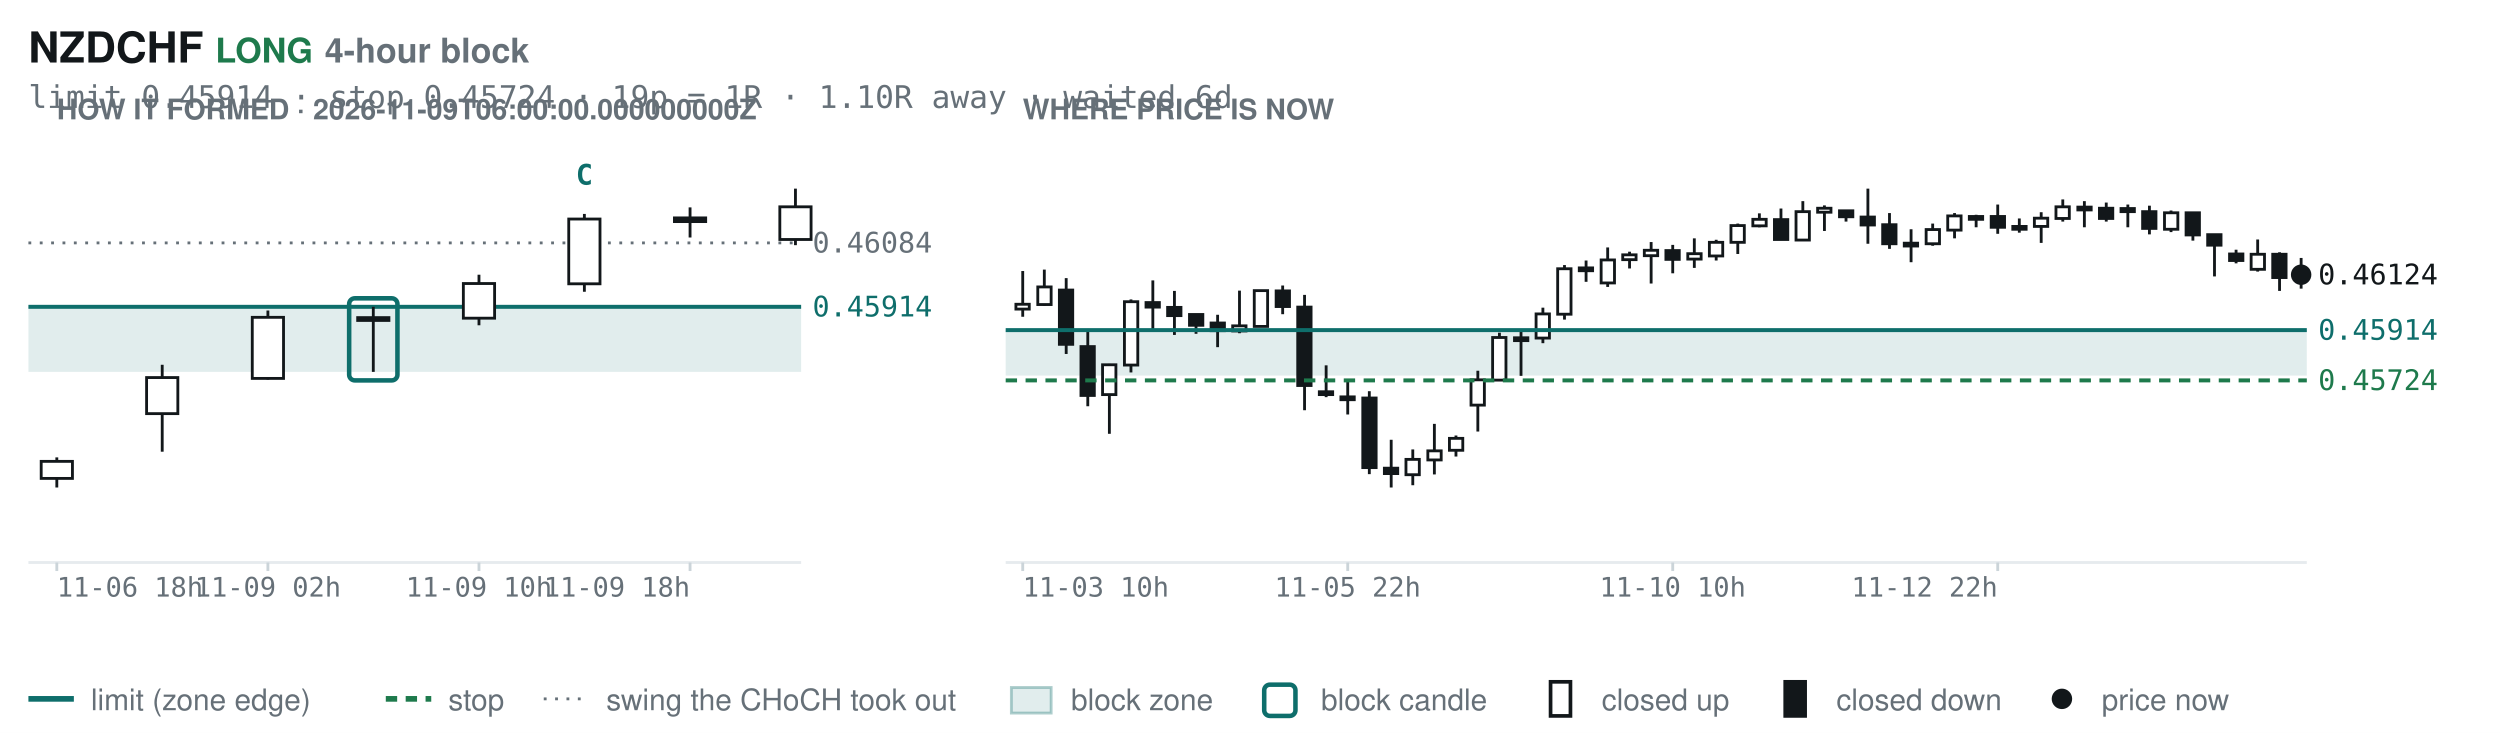
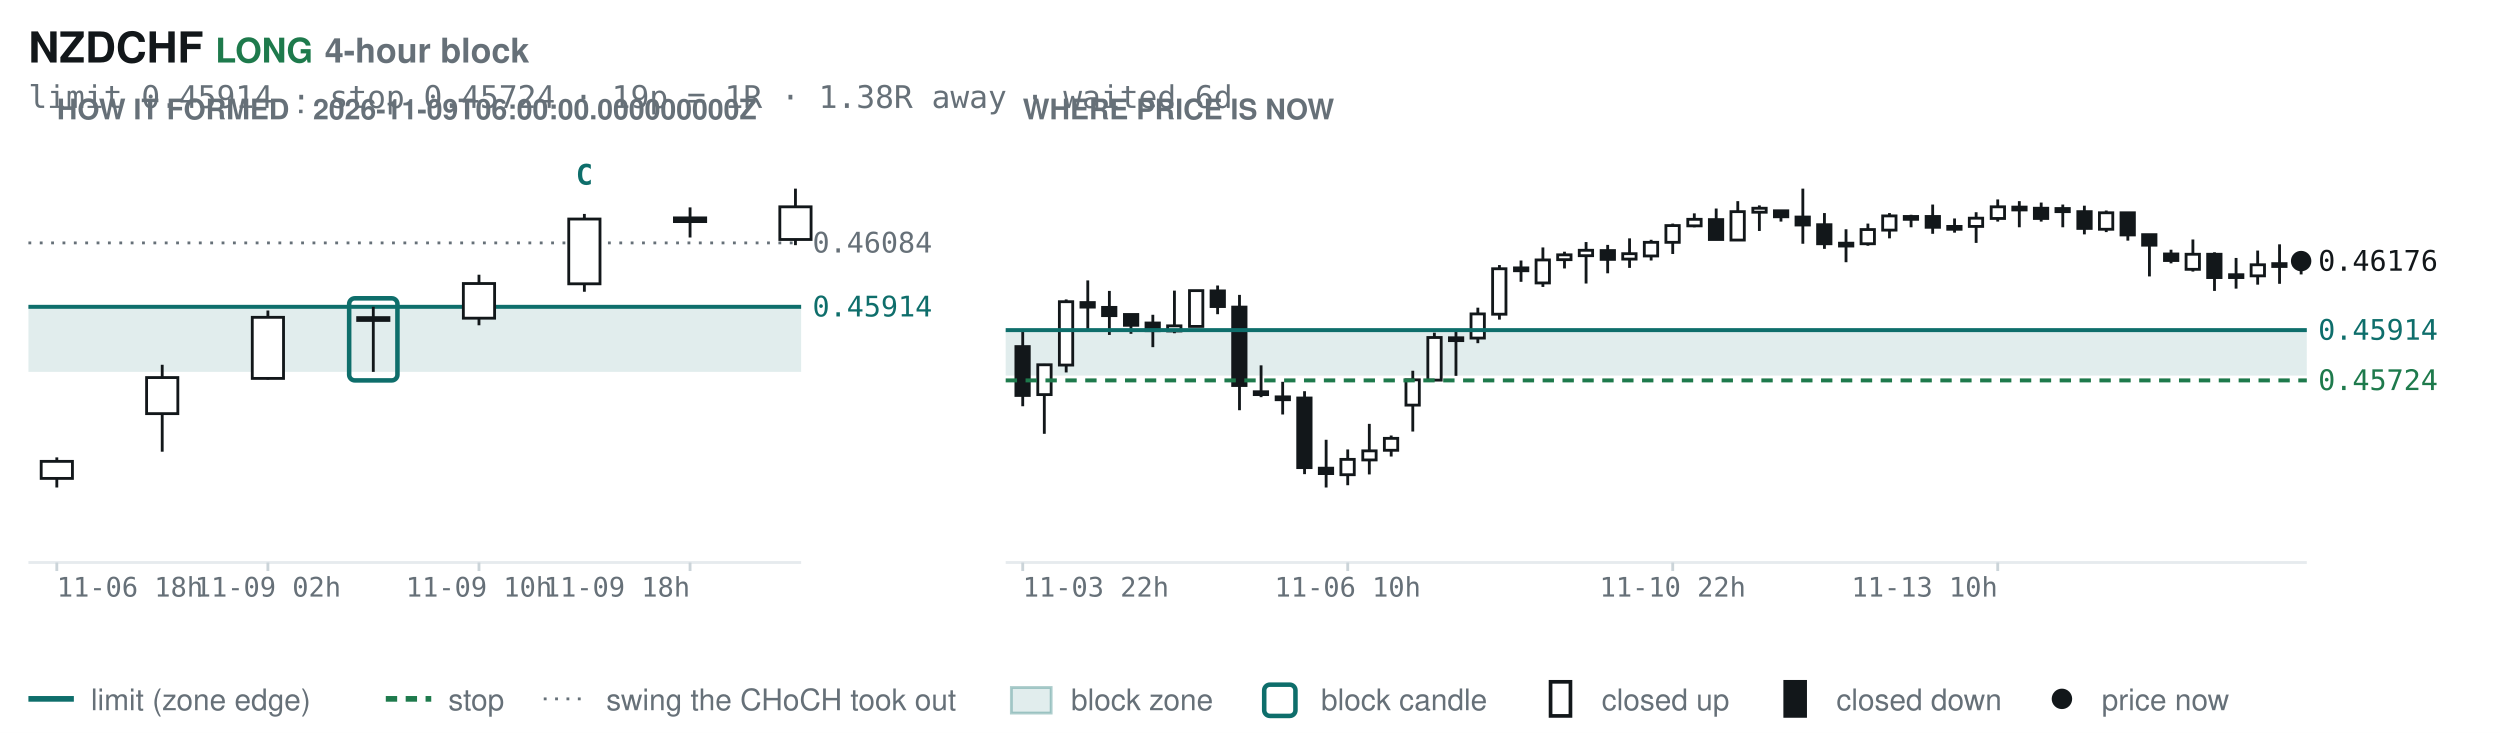
<svg xmlns="http://www.w3.org/2000/svg" viewBox="0 0 880 258" width="880" height="258" role="img" aria-label="NZDCHF long order block: the candles that formed it, and where price is now">
  <rect width="880" height="258" fill="#FFFFFF" />
  <text x="10" y="22" fill="#12171A" font-family="system-ui,-apple-system,Segoe UI,Helvetica,Arial,sans-serif" font-size="15" font-weight="700">NZDCHF <tspan fill="#1E7A4C" font-size="12">LONG</tspan>
    <tspan fill="#667078" font-size="12">4-hour block</tspan>
  </text>
-   <text x="10" y="38" fill="#667078" font-family="ui-monospace,SFMono-Regular,Menlo,Consolas,monospace" font-size="11">limit 0.45914 · stop 0.45724 · 19p = 1R · 1.10R away · waited 6d</text>
+   <text x="10" y="38" fill="#667078" font-family="ui-monospace,SFMono-Regular,Menlo,Consolas,monospace" font-size="11">limit 0.45914 · stop 0.45724 · 19p = 1R · 1.38R away · waited 6d</text>
  <text x="20" y="42" fill="#667078" font-family="system-ui,-apple-system,Segoe UI,Helvetica,Arial,sans-serif" font-size="10" font-weight="600">HOW IT FORMED · 2026-11-09T06:00:00.000000000Z</text>
  <text x="360" y="42" fill="#667078" font-family="system-ui,-apple-system,Segoe UI,Helvetica,Arial,sans-serif" font-size="10" font-weight="600">WHERE PRICE IS NOW</text>
  <rect x="10.0" y="108.0" width="272.0" height="22.9" fill="#0E6E6B1F" />
  <line x1="10.0" y1="85.5" x2="282.0" y2="85.5" stroke="#667078" stroke-width="1" stroke-dasharray="1 3" />
  <line x1="10.0" y1="108.0" x2="282.0" y2="108.0" stroke="#0E6E6B" stroke-width="1.4" />
  <line x1="20.0" y1="161.0" x2="20.0" y2="171.6" stroke="#12171A" stroke-width="1" />
  <rect x="14.5" y="162.4" width="11.0" height="6.0" fill="#FFFFFF" stroke="#12171A" stroke-width="1" />
  <line x1="57.1" y1="128.4" x2="57.1" y2="159.0" stroke="#12171A" stroke-width="1" />
  <rect x="51.6" y="132.9" width="11.0" height="12.7" fill="#FFFFFF" stroke="#12171A" stroke-width="1" />
  <line x1="94.3" y1="109.3" x2="94.3" y2="133.6" stroke="#12171A" stroke-width="1" />
  <rect x="88.8" y="111.7" width="11.0" height="21.5" fill="#FFFFFF" stroke="#12171A" stroke-width="1" />
  <line x1="131.4" y1="108.0" x2="131.4" y2="130.9" stroke="#12171A" stroke-width="1" />
  <rect x="125.9" y="111.8" width="11.0" height="1.0" fill="#12171A" stroke="#12171A" stroke-width="1" />
  <line x1="168.6" y1="96.7" x2="168.6" y2="114.5" stroke="#12171A" stroke-width="1" />
  <rect x="163.1" y="99.8" width="11.0" height="12.2" fill="#FFFFFF" stroke="#12171A" stroke-width="1" />
  <line x1="205.7" y1="75.3" x2="205.7" y2="102.7" stroke="#12171A" stroke-width="1" />
  <rect x="200.2" y="77.1" width="11.0" height="22.8" fill="#FFFFFF" stroke="#12171A" stroke-width="1" />
  <line x1="242.9" y1="73.0" x2="242.9" y2="83.6" stroke="#12171A" stroke-width="1" />
  <rect x="237.4" y="76.7" width="11.0" height="1.3" fill="#12171A" stroke="#12171A" stroke-width="1" />
  <line x1="280.0" y1="66.4" x2="280.0" y2="86.3" stroke="#12171A" stroke-width="1" />
  <rect x="274.5" y="72.8" width="11.0" height="11.5" fill="#FFFFFF" stroke="#12171A" stroke-width="1" />
  <rect x="122.9" y="105.0" width="17.0" height="28.9" fill="none" stroke="#0E6E6B" stroke-width="1.6" rx="2" />
  <text x="205.7" y="65" fill="#0E6E6B" text-anchor="middle" font-family="ui-monospace,SFMono-Regular,Menlo,Consolas,monospace" font-size="10" font-weight="700">C</text>
  <line x1="10.0" y1="198.0" x2="282.0" y2="198.0" stroke="#E6EBEE" stroke-width="1" />
  <line x1="20.0" y1="198.0" x2="20.0" y2="201.0" stroke="#CBD4D9" stroke-width="1" />
  <text x="20.0" y="210.0" fill="#667078" text-anchor="start" font-family="ui-monospace,SFMono-Regular,Menlo,Consolas,monospace" font-size="9.5">11-06 18h</text>
  <line x1="94.3" y1="198.0" x2="94.3" y2="201.0" stroke="#CBD4D9" stroke-width="1" />
  <text x="94.3" y="210.0" fill="#667078" text-anchor="middle" font-family="ui-monospace,SFMono-Regular,Menlo,Consolas,monospace" font-size="9.5">11-09 02h</text>
  <line x1="168.6" y1="198.0" x2="168.6" y2="201.0" stroke="#CBD4D9" stroke-width="1" />
  <text x="168.6" y="210.0" fill="#667078" text-anchor="middle" font-family="ui-monospace,SFMono-Regular,Menlo,Consolas,monospace" font-size="9.5">11-09 10h</text>
  <line x1="242.9" y1="198.0" x2="242.9" y2="201.0" stroke="#CBD4D9" stroke-width="1" />
  <text x="242.9" y="210.0" fill="#667078" text-anchor="end" font-family="ui-monospace,SFMono-Regular,Menlo,Consolas,monospace" font-size="9.5">11-09 18h</text>
  <text x="286.0" y="111.4" fill="#0E6E6B" font-family="ui-monospace,SFMono-Regular,Menlo,Consolas,monospace" font-size="10">0.45914</text>
  <text x="286.0" y="88.9" fill="#667078" font-family="ui-monospace,SFMono-Regular,Menlo,Consolas,monospace" font-size="10">0.46084</text>
  <rect x="354.0" y="116.2" width="458.0" height="16.0" fill="#0E6E6B1F" />
-   <line x1="360.0" y1="95.4" x2="360.0" y2="111.5" stroke="#12171A" stroke-width="1" />
-   <rect x="357.6" y="107.1" width="4.7" height="1.7" fill="#FFFFFF" stroke="#12171A" stroke-width="1" />
-   <line x1="367.6" y1="94.9" x2="367.6" y2="107.7" stroke="#12171A" stroke-width="1" />
-   <rect x="365.3" y="101.0" width="4.7" height="6.2" fill="#FFFFFF" stroke="#12171A" stroke-width="1" />
-   <line x1="375.3" y1="97.9" x2="375.3" y2="124.6" stroke="#12171A" stroke-width="1" />
-   <rect x="372.9" y="102.1" width="4.7" height="19.1" fill="#12171A" stroke="#12171A" stroke-width="1" />
-   <line x1="382.9" y1="115.8" x2="382.9" y2="143.0" stroke="#12171A" stroke-width="1" />
-   <rect x="380.5" y="122.0" width="4.7" height="17.2" fill="#12171A" stroke="#12171A" stroke-width="1" />
-   <line x1="390.5" y1="128.1" x2="390.5" y2="152.7" stroke="#12171A" stroke-width="1" />
-   <rect x="388.1" y="128.4" width="4.7" height="10.5" fill="#FFFFFF" stroke="#12171A" stroke-width="1" />
-   <line x1="398.1" y1="105.4" x2="398.1" y2="131.1" stroke="#12171A" stroke-width="1" />
-   <rect x="395.8" y="106.2" width="4.7" height="22.3" fill="#FFFFFF" stroke="#12171A" stroke-width="1" />
-   <line x1="405.8" y1="98.7" x2="405.8" y2="116.5" stroke="#12171A" stroke-width="1" />
-   <rect x="403.4" y="106.5" width="4.7" height="1.6" fill="#12171A" stroke="#12171A" stroke-width="1" />
-   <line x1="413.4" y1="102.4" x2="413.4" y2="117.9" stroke="#12171A" stroke-width="1" />
-   <rect x="411.0" y="108.2" width="4.7" height="2.9" fill="#12171A" stroke="#12171A" stroke-width="1" />
-   <line x1="421.0" y1="110.7" x2="421.0" y2="117.5" stroke="#12171A" stroke-width="1" />
-   <rect x="418.7" y="110.7" width="4.7" height="3.8" fill="#12171A" stroke="#12171A" stroke-width="1" />
-   <line x1="428.6" y1="110.8" x2="428.6" y2="122.2" stroke="#12171A" stroke-width="1" />
-   <rect x="426.3" y="113.7" width="4.7" height="2.7" fill="#12171A" stroke="#12171A" stroke-width="1" />
-   <line x1="436.3" y1="102.3" x2="436.3" y2="117.3" stroke="#12171A" stroke-width="1" />
-   <rect x="433.9" y="114.7" width="4.7" height="1.8" fill="#FFFFFF" stroke="#12171A" stroke-width="1" />
-   <line x1="443.9" y1="102.2" x2="443.9" y2="114.9" stroke="#12171A" stroke-width="1" />
-   <rect x="441.5" y="102.3" width="4.7" height="12.6" fill="#FFFFFF" stroke="#12171A" stroke-width="1" />
-   <line x1="451.5" y1="100.5" x2="451.5" y2="110.6" stroke="#12171A" stroke-width="1" />
-   <rect x="449.2" y="102.4" width="4.7" height="5.5" fill="#12171A" stroke="#12171A" stroke-width="1" />
-   <line x1="459.2" y1="103.8" x2="459.2" y2="144.4" stroke="#12171A" stroke-width="1" />
-   <rect x="456.8" y="108.1" width="4.7" height="27.6" fill="#12171A" stroke="#12171A" stroke-width="1" />
-   <line x1="466.8" y1="128.6" x2="466.8" y2="139.8" stroke="#12171A" stroke-width="1" />
-   <rect x="464.4" y="137.9" width="4.7" height="1.0" fill="#FFFFFF" stroke="#12171A" stroke-width="1" />
-   <line x1="474.4" y1="134.4" x2="474.4" y2="145.9" stroke="#12171A" stroke-width="1" />
-   <rect x="472.0" y="139.7" width="4.7" height="1.0" fill="#12171A" stroke="#12171A" stroke-width="1" />
-   <line x1="482.0" y1="137.7" x2="482.0" y2="166.9" stroke="#12171A" stroke-width="1" />
-   <rect x="479.7" y="140.1" width="4.7" height="24.5" fill="#12171A" stroke="#12171A" stroke-width="1" />
-   <line x1="489.7" y1="154.8" x2="489.7" y2="171.6" stroke="#12171A" stroke-width="1" />
-   <rect x="487.3" y="164.8" width="4.7" height="1.9" fill="#12171A" stroke="#12171A" stroke-width="1" />
-   <line x1="497.3" y1="158.2" x2="497.3" y2="170.8" stroke="#12171A" stroke-width="1" />
-   <rect x="494.9" y="161.7" width="4.7" height="5.4" fill="#FFFFFF" stroke="#12171A" stroke-width="1" />
-   <line x1="504.9" y1="149.2" x2="504.9" y2="167.0" stroke="#12171A" stroke-width="1" />
-   <rect x="502.6" y="158.7" width="4.7" height="3.2" fill="#FFFFFF" stroke="#12171A" stroke-width="1" />
-   <line x1="512.5" y1="153.3" x2="512.5" y2="160.7" stroke="#12171A" stroke-width="1" />
-   <rect x="510.2" y="154.3" width="4.7" height="4.2" fill="#FFFFFF" stroke="#12171A" stroke-width="1" />
-   <line x1="520.2" y1="130.5" x2="520.2" y2="151.9" stroke="#12171A" stroke-width="1" />
-   <rect x="517.8" y="133.7" width="4.7" height="8.9" fill="#FFFFFF" stroke="#12171A" stroke-width="1" />
-   <line x1="527.8" y1="117.1" x2="527.8" y2="134.1" stroke="#12171A" stroke-width="1" />
-   <rect x="525.4" y="118.8" width="4.7" height="15.0" fill="#FFFFFF" stroke="#12171A" stroke-width="1" />
-   <line x1="535.4" y1="116.2" x2="535.4" y2="132.3" stroke="#12171A" stroke-width="1" />
-   <rect x="533.1" y="118.9" width="4.7" height="1.0" fill="#12171A" stroke="#12171A" stroke-width="1" />
-   <line x1="543.1" y1="108.3" x2="543.1" y2="120.8" stroke="#12171A" stroke-width="1" />
-   <rect x="540.7" y="110.5" width="4.7" height="8.5" fill="#FFFFFF" stroke="#12171A" stroke-width="1" />
-   <line x1="550.7" y1="93.3" x2="550.7" y2="112.5" stroke="#12171A" stroke-width="1" />
-   <rect x="548.3" y="94.6" width="4.7" height="16.0" fill="#FFFFFF" stroke="#12171A" stroke-width="1" />
-   <line x1="558.3" y1="91.7" x2="558.3" y2="99.2" stroke="#12171A" stroke-width="1" />
-   <rect x="555.9" y="94.3" width="4.7" height="1.0" fill="#12171A" stroke="#12171A" stroke-width="1" />
-   <line x1="565.9" y1="87.1" x2="565.9" y2="101.0" stroke="#12171A" stroke-width="1" />
-   <rect x="563.6" y="91.5" width="4.7" height="8.1" fill="#FFFFFF" stroke="#12171A" stroke-width="1" />
-   <line x1="573.6" y1="88.6" x2="573.6" y2="94.5" stroke="#12171A" stroke-width="1" />
-   <rect x="571.2" y="89.7" width="4.7" height="1.7" fill="#FFFFFF" stroke="#12171A" stroke-width="1" />
-   <line x1="581.2" y1="85.2" x2="581.2" y2="99.8" stroke="#12171A" stroke-width="1" />
-   <rect x="578.8" y="88.1" width="4.7" height="1.9" fill="#FFFFFF" stroke="#12171A" stroke-width="1" />
-   <line x1="588.8" y1="86.2" x2="588.8" y2="96.2" stroke="#12171A" stroke-width="1" />
-   <rect x="586.4" y="88.2" width="4.7" height="3.1" fill="#12171A" stroke="#12171A" stroke-width="1" />
-   <line x1="596.4" y1="83.9" x2="596.4" y2="94.3" stroke="#12171A" stroke-width="1" />
-   <rect x="594.1" y="89.3" width="4.7" height="1.9" fill="#FFFFFF" stroke="#12171A" stroke-width="1" />
-   <line x1="604.1" y1="84.4" x2="604.1" y2="91.7" stroke="#12171A" stroke-width="1" />
-   <rect x="601.7" y="85.3" width="4.7" height="4.8" fill="#FFFFFF" stroke="#12171A" stroke-width="1" />
-   <line x1="611.7" y1="78.7" x2="611.7" y2="89.4" stroke="#12171A" stroke-width="1" />
-   <rect x="609.3" y="79.4" width="4.7" height="5.9" fill="#FFFFFF" stroke="#12171A" stroke-width="1" />
-   <line x1="619.3" y1="75.1" x2="619.3" y2="80.0" stroke="#12171A" stroke-width="1" />
-   <rect x="617.0" y="77.2" width="4.7" height="2.3" fill="#FFFFFF" stroke="#12171A" stroke-width="1" />
-   <line x1="626.9" y1="73.4" x2="626.9" y2="84.5" stroke="#12171A" stroke-width="1" />
-   <rect x="624.6" y="77.3" width="4.7" height="7.0" fill="#12171A" stroke="#12171A" stroke-width="1" />
-   <line x1="634.6" y1="70.8" x2="634.6" y2="84.5" stroke="#12171A" stroke-width="1" />
-   <rect x="632.2" y="74.5" width="4.7" height="10.0" fill="#FFFFFF" stroke="#12171A" stroke-width="1" />
-   <line x1="642.2" y1="72.3" x2="642.2" y2="81.3" stroke="#12171A" stroke-width="1" />
-   <rect x="639.8" y="73.3" width="4.7" height="1.4" fill="#FFFFFF" stroke="#12171A" stroke-width="1" />
-   <line x1="649.8" y1="74.0" x2="649.8" y2="78.0" stroke="#12171A" stroke-width="1" />
-   <rect x="647.5" y="74.2" width="4.7" height="2.1" fill="#12171A" stroke="#12171A" stroke-width="1" />
-   <line x1="657.5" y1="66.4" x2="657.5" y2="85.8" stroke="#12171A" stroke-width="1" />
-   <rect x="655.1" y="76.4" width="4.7" height="2.8" fill="#12171A" stroke="#12171A" stroke-width="1" />
-   <line x1="665.1" y1="75.0" x2="665.1" y2="87.6" stroke="#12171A" stroke-width="1" />
-   <rect x="662.7" y="79.1" width="4.7" height="6.7" fill="#12171A" stroke="#12171A" stroke-width="1" />
-   <line x1="672.7" y1="80.7" x2="672.7" y2="92.3" stroke="#12171A" stroke-width="1" />
-   <rect x="670.3" y="85.6" width="4.7" height="1.0" fill="#12171A" stroke="#12171A" stroke-width="1" />
-   <line x1="680.3" y1="78.7" x2="680.3" y2="86.5" stroke="#12171A" stroke-width="1" />
-   <rect x="678.0" y="80.8" width="4.7" height="5.0" fill="#FFFFFF" stroke="#12171A" stroke-width="1" />
-   <line x1="688.0" y1="75.0" x2="688.0" y2="83.9" stroke="#12171A" stroke-width="1" />
-   <rect x="685.6" y="76.0" width="4.7" height="5.0" fill="#FFFFFF" stroke="#12171A" stroke-width="1" />
-   <line x1="695.6" y1="75.6" x2="695.6" y2="80.0" stroke="#12171A" stroke-width="1" />
-   <rect x="693.2" y="76.2" width="4.7" height="1.0" fill="#12171A" stroke="#12171A" stroke-width="1" />
-   <line x1="703.2" y1="72.0" x2="703.2" y2="82.3" stroke="#12171A" stroke-width="1" />
-   <rect x="700.9" y="76.2" width="4.7" height="3.8" fill="#12171A" stroke="#12171A" stroke-width="1" />
-   <line x1="710.8" y1="76.9" x2="710.8" y2="81.9" stroke="#12171A" stroke-width="1" />
-   <rect x="708.5" y="79.7" width="4.7" height="1.0" fill="#FFFFFF" stroke="#12171A" stroke-width="1" />
-   <line x1="718.5" y1="74.7" x2="718.5" y2="85.5" stroke="#12171A" stroke-width="1" />
-   <rect x="716.1" y="76.8" width="4.7" height="2.9" fill="#FFFFFF" stroke="#12171A" stroke-width="1" />
-   <line x1="726.1" y1="70.2" x2="726.1" y2="78.0" stroke="#12171A" stroke-width="1" />
-   <rect x="723.7" y="72.8" width="4.7" height="4.1" fill="#FFFFFF" stroke="#12171A" stroke-width="1" />
-   <line x1="733.7" y1="70.8" x2="733.7" y2="80.0" stroke="#12171A" stroke-width="1" />
-   <rect x="731.4" y="72.9" width="4.7" height="1.0" fill="#12171A" stroke="#12171A" stroke-width="1" />
-   <line x1="741.4" y1="71.3" x2="741.4" y2="78.0" stroke="#12171A" stroke-width="1" />
-   <rect x="739.0" y="73.3" width="4.7" height="3.6" fill="#12171A" stroke="#12171A" stroke-width="1" />
-   <line x1="749.0" y1="72.0" x2="749.0" y2="80.0" stroke="#12171A" stroke-width="1" />
-   <rect x="746.6" y="73.4" width="4.7" height="1.1" fill="#12171A" stroke="#12171A" stroke-width="1" />
-   <line x1="756.6" y1="72.4" x2="756.6" y2="82.5" stroke="#12171A" stroke-width="1" />
-   <rect x="754.2" y="74.5" width="4.7" height="5.9" fill="#12171A" stroke="#12171A" stroke-width="1" />
-   <line x1="764.2" y1="74.1" x2="764.2" y2="81.7" stroke="#12171A" stroke-width="1" />
-   <rect x="761.9" y="74.9" width="4.7" height="5.8" fill="#FFFFFF" stroke="#12171A" stroke-width="1" />
-   <line x1="771.9" y1="74.7" x2="771.9" y2="84.7" stroke="#12171A" stroke-width="1" />
-   <rect x="769.5" y="74.9" width="4.7" height="7.8" fill="#12171A" stroke="#12171A" stroke-width="1" />
-   <line x1="779.5" y1="82.5" x2="779.5" y2="97.3" stroke="#12171A" stroke-width="1" />
-   <rect x="777.1" y="82.6" width="4.7" height="3.7" fill="#12171A" stroke="#12171A" stroke-width="1" />
-   <line x1="787.1" y1="87.9" x2="787.1" y2="92.7" stroke="#12171A" stroke-width="1" />
-   <rect x="784.8" y="89.4" width="4.7" height="2.3" fill="#12171A" stroke="#12171A" stroke-width="1" />
-   <line x1="794.7" y1="84.3" x2="794.7" y2="95.6" stroke="#12171A" stroke-width="1" />
-   <rect x="792.4" y="89.5" width="4.7" height="5.3" fill="#FFFFFF" stroke="#12171A" stroke-width="1" />
-   <line x1="802.4" y1="88.8" x2="802.4" y2="102.4" stroke="#12171A" stroke-width="1" />
-   <rect x="800.0" y="89.5" width="4.7" height="8.2" fill="#12171A" stroke="#12171A" stroke-width="1" />
-   <line x1="810.0" y1="90.8" x2="810.0" y2="101.6" stroke="#12171A" stroke-width="1" />
-   <rect x="807.6" y="96.7" width="4.7" height="1.0" fill="#FFFFFF" stroke="#12171A" stroke-width="1" />
+   <line x1="360.0" y1="115.8" x2="360.0" y2="143.0" stroke="#12171A" stroke-width="1" />
+   <rect x="357.6" y="122.0" width="4.7" height="17.2" fill="#12171A" stroke="#12171A" stroke-width="1" />
+   <line x1="367.6" y1="128.1" x2="367.6" y2="152.7" stroke="#12171A" stroke-width="1" />
+   <rect x="365.3" y="128.4" width="4.7" height="10.5" fill="#FFFFFF" stroke="#12171A" stroke-width="1" />
+   <line x1="375.3" y1="105.4" x2="375.3" y2="131.1" stroke="#12171A" stroke-width="1" />
+   <rect x="372.9" y="106.2" width="4.7" height="22.3" fill="#FFFFFF" stroke="#12171A" stroke-width="1" />
+   <line x1="382.9" y1="98.7" x2="382.9" y2="116.5" stroke="#12171A" stroke-width="1" />
+   <rect x="380.5" y="106.5" width="4.7" height="1.6" fill="#12171A" stroke="#12171A" stroke-width="1" />
+   <line x1="390.5" y1="102.4" x2="390.5" y2="117.9" stroke="#12171A" stroke-width="1" />
+   <rect x="388.1" y="108.2" width="4.7" height="2.9" fill="#12171A" stroke="#12171A" stroke-width="1" />
+   <line x1="398.1" y1="110.7" x2="398.1" y2="117.5" stroke="#12171A" stroke-width="1" />
+   <rect x="395.8" y="110.7" width="4.7" height="3.8" fill="#12171A" stroke="#12171A" stroke-width="1" />
+   <line x1="405.8" y1="110.8" x2="405.8" y2="122.2" stroke="#12171A" stroke-width="1" />
+   <rect x="403.4" y="113.7" width="4.7" height="2.7" fill="#12171A" stroke="#12171A" stroke-width="1" />
+   <line x1="413.4" y1="102.3" x2="413.4" y2="117.3" stroke="#12171A" stroke-width="1" />
+   <rect x="411.0" y="114.7" width="4.7" height="1.8" fill="#FFFFFF" stroke="#12171A" stroke-width="1" />
+   <line x1="421.0" y1="102.2" x2="421.0" y2="114.9" stroke="#12171A" stroke-width="1" />
+   <rect x="418.7" y="102.3" width="4.7" height="12.6" fill="#FFFFFF" stroke="#12171A" stroke-width="1" />
+   <line x1="428.6" y1="100.5" x2="428.6" y2="110.6" stroke="#12171A" stroke-width="1" />
+   <rect x="426.3" y="102.4" width="4.7" height="5.5" fill="#12171A" stroke="#12171A" stroke-width="1" />
+   <line x1="436.3" y1="103.8" x2="436.3" y2="144.4" stroke="#12171A" stroke-width="1" />
+   <rect x="433.9" y="108.1" width="4.7" height="27.6" fill="#12171A" stroke="#12171A" stroke-width="1" />
+   <line x1="443.9" y1="128.6" x2="443.9" y2="139.8" stroke="#12171A" stroke-width="1" />
+   <rect x="441.5" y="137.9" width="4.7" height="1.0" fill="#FFFFFF" stroke="#12171A" stroke-width="1" />
+   <line x1="451.5" y1="134.4" x2="451.5" y2="145.9" stroke="#12171A" stroke-width="1" />
+   <rect x="449.2" y="139.7" width="4.7" height="1.0" fill="#12171A" stroke="#12171A" stroke-width="1" />
+   <line x1="459.2" y1="137.7" x2="459.2" y2="166.9" stroke="#12171A" stroke-width="1" />
+   <rect x="456.8" y="140.1" width="4.7" height="24.5" fill="#12171A" stroke="#12171A" stroke-width="1" />
+   <line x1="466.8" y1="154.8" x2="466.8" y2="171.6" stroke="#12171A" stroke-width="1" />
+   <rect x="464.4" y="164.8" width="4.7" height="1.9" fill="#12171A" stroke="#12171A" stroke-width="1" />
+   <line x1="474.4" y1="158.2" x2="474.4" y2="170.8" stroke="#12171A" stroke-width="1" />
+   <rect x="472.0" y="161.7" width="4.7" height="5.4" fill="#FFFFFF" stroke="#12171A" stroke-width="1" />
+   <line x1="482.0" y1="149.2" x2="482.0" y2="167.0" stroke="#12171A" stroke-width="1" />
+   <rect x="479.7" y="158.7" width="4.7" height="3.2" fill="#FFFFFF" stroke="#12171A" stroke-width="1" />
+   <line x1="489.7" y1="153.3" x2="489.7" y2="160.7" stroke="#12171A" stroke-width="1" />
+   <rect x="487.3" y="154.3" width="4.7" height="4.2" fill="#FFFFFF" stroke="#12171A" stroke-width="1" />
+   <line x1="497.3" y1="130.5" x2="497.3" y2="151.9" stroke="#12171A" stroke-width="1" />
+   <rect x="494.9" y="133.7" width="4.7" height="8.9" fill="#FFFFFF" stroke="#12171A" stroke-width="1" />
+   <line x1="504.9" y1="117.1" x2="504.9" y2="134.1" stroke="#12171A" stroke-width="1" />
+   <rect x="502.6" y="118.8" width="4.7" height="15.0" fill="#FFFFFF" stroke="#12171A" stroke-width="1" />
+   <line x1="512.5" y1="116.2" x2="512.5" y2="132.3" stroke="#12171A" stroke-width="1" />
+   <rect x="510.2" y="118.9" width="4.7" height="1.0" fill="#12171A" stroke="#12171A" stroke-width="1" />
+   <line x1="520.2" y1="108.3" x2="520.2" y2="120.8" stroke="#12171A" stroke-width="1" />
+   <rect x="517.8" y="110.5" width="4.7" height="8.5" fill="#FFFFFF" stroke="#12171A" stroke-width="1" />
+   <line x1="527.8" y1="93.3" x2="527.8" y2="112.5" stroke="#12171A" stroke-width="1" />
+   <rect x="525.4" y="94.6" width="4.7" height="16.0" fill="#FFFFFF" stroke="#12171A" stroke-width="1" />
+   <line x1="535.4" y1="91.7" x2="535.4" y2="99.2" stroke="#12171A" stroke-width="1" />
+   <rect x="533.1" y="94.3" width="4.7" height="1.0" fill="#12171A" stroke="#12171A" stroke-width="1" />
+   <line x1="543.1" y1="87.1" x2="543.1" y2="101.0" stroke="#12171A" stroke-width="1" />
+   <rect x="540.7" y="91.5" width="4.7" height="8.1" fill="#FFFFFF" stroke="#12171A" stroke-width="1" />
+   <line x1="550.7" y1="88.6" x2="550.7" y2="94.5" stroke="#12171A" stroke-width="1" />
+   <rect x="548.3" y="89.7" width="4.7" height="1.7" fill="#FFFFFF" stroke="#12171A" stroke-width="1" />
+   <line x1="558.3" y1="85.2" x2="558.3" y2="99.8" stroke="#12171A" stroke-width="1" />
+   <rect x="555.9" y="88.1" width="4.7" height="1.9" fill="#FFFFFF" stroke="#12171A" stroke-width="1" />
+   <line x1="565.9" y1="86.2" x2="565.9" y2="96.2" stroke="#12171A" stroke-width="1" />
+   <rect x="563.6" y="88.2" width="4.7" height="3.1" fill="#12171A" stroke="#12171A" stroke-width="1" />
+   <line x1="573.6" y1="83.9" x2="573.6" y2="94.3" stroke="#12171A" stroke-width="1" />
+   <rect x="571.2" y="89.3" width="4.7" height="1.9" fill="#FFFFFF" stroke="#12171A" stroke-width="1" />
+   <line x1="581.2" y1="84.4" x2="581.2" y2="91.7" stroke="#12171A" stroke-width="1" />
+   <rect x="578.8" y="85.3" width="4.7" height="4.8" fill="#FFFFFF" stroke="#12171A" stroke-width="1" />
+   <line x1="588.8" y1="78.7" x2="588.8" y2="89.4" stroke="#12171A" stroke-width="1" />
+   <rect x="586.4" y="79.4" width="4.7" height="5.9" fill="#FFFFFF" stroke="#12171A" stroke-width="1" />
+   <line x1="596.4" y1="75.1" x2="596.4" y2="80.0" stroke="#12171A" stroke-width="1" />
+   <rect x="594.1" y="77.2" width="4.7" height="2.3" fill="#FFFFFF" stroke="#12171A" stroke-width="1" />
+   <line x1="604.1" y1="73.4" x2="604.1" y2="84.5" stroke="#12171A" stroke-width="1" />
+   <rect x="601.7" y="77.3" width="4.7" height="7.0" fill="#12171A" stroke="#12171A" stroke-width="1" />
+   <line x1="611.7" y1="70.8" x2="611.7" y2="84.5" stroke="#12171A" stroke-width="1" />
+   <rect x="609.3" y="74.5" width="4.7" height="10.0" fill="#FFFFFF" stroke="#12171A" stroke-width="1" />
+   <line x1="619.3" y1="72.3" x2="619.3" y2="81.3" stroke="#12171A" stroke-width="1" />
+   <rect x="617.0" y="73.3" width="4.7" height="1.4" fill="#FFFFFF" stroke="#12171A" stroke-width="1" />
+   <line x1="626.9" y1="74.0" x2="626.9" y2="78.0" stroke="#12171A" stroke-width="1" />
+   <rect x="624.6" y="74.2" width="4.7" height="2.1" fill="#12171A" stroke="#12171A" stroke-width="1" />
+   <line x1="634.6" y1="66.4" x2="634.6" y2="85.8" stroke="#12171A" stroke-width="1" />
+   <rect x="632.2" y="76.4" width="4.7" height="2.8" fill="#12171A" stroke="#12171A" stroke-width="1" />
+   <line x1="642.2" y1="75.0" x2="642.2" y2="87.6" stroke="#12171A" stroke-width="1" />
+   <rect x="639.8" y="79.1" width="4.7" height="6.7" fill="#12171A" stroke="#12171A" stroke-width="1" />
+   <line x1="649.8" y1="80.7" x2="649.8" y2="92.3" stroke="#12171A" stroke-width="1" />
+   <rect x="647.5" y="85.6" width="4.7" height="1.0" fill="#12171A" stroke="#12171A" stroke-width="1" />
+   <line x1="657.5" y1="78.7" x2="657.5" y2="86.5" stroke="#12171A" stroke-width="1" />
+   <rect x="655.1" y="80.8" width="4.7" height="5.0" fill="#FFFFFF" stroke="#12171A" stroke-width="1" />
+   <line x1="665.1" y1="75.0" x2="665.1" y2="83.9" stroke="#12171A" stroke-width="1" />
+   <rect x="662.7" y="76.0" width="4.7" height="5.0" fill="#FFFFFF" stroke="#12171A" stroke-width="1" />
+   <line x1="672.7" y1="75.6" x2="672.7" y2="80.0" stroke="#12171A" stroke-width="1" />
+   <rect x="670.3" y="76.2" width="4.7" height="1.0" fill="#12171A" stroke="#12171A" stroke-width="1" />
+   <line x1="680.3" y1="72.0" x2="680.3" y2="82.3" stroke="#12171A" stroke-width="1" />
+   <rect x="678.0" y="76.2" width="4.7" height="3.8" fill="#12171A" stroke="#12171A" stroke-width="1" />
+   <line x1="688.0" y1="76.9" x2="688.0" y2="81.9" stroke="#12171A" stroke-width="1" />
+   <rect x="685.6" y="79.7" width="4.7" height="1.0" fill="#FFFFFF" stroke="#12171A" stroke-width="1" />
+   <line x1="695.6" y1="74.7" x2="695.6" y2="85.5" stroke="#12171A" stroke-width="1" />
+   <rect x="693.2" y="76.8" width="4.7" height="2.9" fill="#FFFFFF" stroke="#12171A" stroke-width="1" />
+   <line x1="703.2" y1="70.2" x2="703.2" y2="78.0" stroke="#12171A" stroke-width="1" />
+   <rect x="700.9" y="72.8" width="4.7" height="4.1" fill="#FFFFFF" stroke="#12171A" stroke-width="1" />
+   <line x1="710.8" y1="70.8" x2="710.8" y2="80.0" stroke="#12171A" stroke-width="1" />
+   <rect x="708.5" y="72.9" width="4.7" height="1.0" fill="#12171A" stroke="#12171A" stroke-width="1" />
+   <line x1="718.5" y1="71.3" x2="718.5" y2="78.0" stroke="#12171A" stroke-width="1" />
+   <rect x="716.1" y="73.3" width="4.7" height="3.6" fill="#12171A" stroke="#12171A" stroke-width="1" />
+   <line x1="726.1" y1="72.0" x2="726.1" y2="80.0" stroke="#12171A" stroke-width="1" />
+   <rect x="723.7" y="73.4" width="4.7" height="1.1" fill="#12171A" stroke="#12171A" stroke-width="1" />
+   <line x1="733.7" y1="72.4" x2="733.7" y2="82.5" stroke="#12171A" stroke-width="1" />
+   <rect x="731.4" y="74.5" width="4.7" height="5.9" fill="#12171A" stroke="#12171A" stroke-width="1" />
+   <line x1="741.4" y1="74.1" x2="741.4" y2="81.7" stroke="#12171A" stroke-width="1" />
+   <rect x="739.0" y="74.9" width="4.7" height="5.8" fill="#FFFFFF" stroke="#12171A" stroke-width="1" />
+   <line x1="749.0" y1="74.7" x2="749.0" y2="84.7" stroke="#12171A" stroke-width="1" />
+   <rect x="746.6" y="74.9" width="4.7" height="7.8" fill="#12171A" stroke="#12171A" stroke-width="1" />
+   <line x1="756.6" y1="82.5" x2="756.6" y2="97.3" stroke="#12171A" stroke-width="1" />
+   <rect x="754.2" y="82.6" width="4.7" height="3.7" fill="#12171A" stroke="#12171A" stroke-width="1" />
+   <line x1="764.2" y1="87.9" x2="764.2" y2="92.7" stroke="#12171A" stroke-width="1" />
+   <rect x="761.9" y="89.4" width="4.7" height="2.3" fill="#12171A" stroke="#12171A" stroke-width="1" />
+   <line x1="771.9" y1="84.3" x2="771.9" y2="95.6" stroke="#12171A" stroke-width="1" />
+   <rect x="769.5" y="89.5" width="4.7" height="5.3" fill="#FFFFFF" stroke="#12171A" stroke-width="1" />
+   <line x1="779.5" y1="88.8" x2="779.5" y2="102.4" stroke="#12171A" stroke-width="1" />
+   <rect x="777.1" y="89.5" width="4.7" height="8.2" fill="#12171A" stroke="#12171A" stroke-width="1" />
+   <line x1="787.1" y1="90.8" x2="787.1" y2="101.6" stroke="#12171A" stroke-width="1" />
+   <rect x="784.8" y="96.7" width="4.7" height="1.0" fill="#FFFFFF" stroke="#12171A" stroke-width="1" />
+   <line x1="794.7" y1="88.2" x2="794.7" y2="100.2" stroke="#12171A" stroke-width="1" />
+   <rect x="792.4" y="93.2" width="4.7" height="3.9" fill="#FFFFFF" stroke="#12171A" stroke-width="1" />
+   <line x1="802.4" y1="86.0" x2="802.4" y2="99.9" stroke="#12171A" stroke-width="1" />
+   <rect x="800.0" y="92.8" width="4.7" height="1.0" fill="#FFFFFF" stroke="#12171A" stroke-width="1" />
+   <line x1="810.0" y1="90.4" x2="810.0" y2="96.6" stroke="#12171A" stroke-width="1" />
+   <rect x="807.6" y="91.9" width="4.7" height="1.5" fill="#FFFFFF" stroke="#12171A" stroke-width="1" />
  <line x1="354.0" y1="116.2" x2="812.0" y2="116.2" stroke="#0E6E6B" stroke-width="1.4" />
  <line x1="354.0" y1="133.9" x2="812.0" y2="133.9" stroke="#1E7A4C" stroke-width="1.4" stroke-dasharray="4 3" />
-   <circle cx="810.0" cy="96.7" r="3.6" fill="#12171A" />
+   <circle cx="810.0" cy="91.9" r="3.6" fill="#12171A" />
  <line x1="354.0" y1="198.0" x2="812.0" y2="198.0" stroke="#E6EBEE" stroke-width="1" />
  <line x1="360.0" y1="198.0" x2="360.0" y2="201.0" stroke="#CBD4D9" stroke-width="1" />
-   <text x="360.0" y="210.0" fill="#667078" text-anchor="start" font-family="ui-monospace,SFMono-Regular,Menlo,Consolas,monospace" font-size="9.5">11-03 10h</text>
+   <text x="360.0" y="210.0" fill="#667078" text-anchor="start" font-family="ui-monospace,SFMono-Regular,Menlo,Consolas,monospace" font-size="9.5">11-03 22h</text>
  <line x1="474.4" y1="198.0" x2="474.4" y2="201.0" stroke="#CBD4D9" stroke-width="1" />
-   <text x="474.4" y="210.0" fill="#667078" text-anchor="middle" font-family="ui-monospace,SFMono-Regular,Menlo,Consolas,monospace" font-size="9.5">11-05 22h</text>
+   <text x="474.4" y="210.0" fill="#667078" text-anchor="middle" font-family="ui-monospace,SFMono-Regular,Menlo,Consolas,monospace" font-size="9.5">11-06 10h</text>
  <line x1="588.8" y1="198.0" x2="588.8" y2="201.0" stroke="#CBD4D9" stroke-width="1" />
-   <text x="588.8" y="210.0" fill="#667078" text-anchor="middle" font-family="ui-monospace,SFMono-Regular,Menlo,Consolas,monospace" font-size="9.5">11-10 10h</text>
+   <text x="588.8" y="210.0" fill="#667078" text-anchor="middle" font-family="ui-monospace,SFMono-Regular,Menlo,Consolas,monospace" font-size="9.5">11-10 22h</text>
  <line x1="703.2" y1="198.0" x2="703.2" y2="201.0" stroke="#CBD4D9" stroke-width="1" />
-   <text x="703.2" y="210.0" fill="#667078" text-anchor="end" font-family="ui-monospace,SFMono-Regular,Menlo,Consolas,monospace" font-size="9.5">11-12 22h</text>
+   <text x="703.2" y="210.0" fill="#667078" text-anchor="end" font-family="ui-monospace,SFMono-Regular,Menlo,Consolas,monospace" font-size="9.5">11-13 10h</text>
  <text x="816.0" y="119.6" fill="#0E6E6B" font-family="ui-monospace,SFMono-Regular,Menlo,Consolas,monospace" font-size="10">0.45914</text>
  <text x="816.0" y="137.3" fill="#1E7A4C" font-family="ui-monospace,SFMono-Regular,Menlo,Consolas,monospace" font-size="10">0.45724</text>
-   <text x="816.0" y="100.1" fill="#12171A" font-family="ui-monospace,SFMono-Regular,Menlo,Consolas,monospace" font-size="10">0.46124</text>
+   <text x="816.0" y="95.3" fill="#12171A" font-family="ui-monospace,SFMono-Regular,Menlo,Consolas,monospace" font-size="10">0.46176</text>
  <g transform="translate(10.0,242)">
    <line x1="0" y1="4" x2="16" y2="4" stroke="#0E6E6B" stroke-width="2" />
    <text x="22" y="8" fill="#667078" font-family="system-ui,-apple-system,Segoe UI,Helvetica,Arial,sans-serif" font-size="10.5">limit (zone edge)</text>
  </g>
  <g transform="translate(135.8,242)">
    <line x1="0" y1="4" x2="16" y2="4" stroke="#1E7A4C" stroke-width="2" stroke-dasharray="4 3" />
    <text x="22" y="8" fill="#667078" font-family="system-ui,-apple-system,Segoe UI,Helvetica,Arial,sans-serif" font-size="10.5">stop</text>
  </g>
  <g transform="translate(191.4,242)">
    <line x1="0" y1="4" x2="16" y2="4" stroke="#667078" stroke-width="1" stroke-dasharray="1 3" />
    <text x="22" y="8" fill="#667078" font-family="system-ui,-apple-system,Segoe UI,Helvetica,Arial,sans-serif" font-size="10.5">swing the CHoCH took out</text>
  </g>
  <g transform="translate(355.0,242)">
    <rect x="1" y="0" width="14" height="9" fill="#0E6E6B1F" stroke="#0E6E6B55" />
    <text x="22" y="8" fill="#667078" font-family="system-ui,-apple-system,Segoe UI,Helvetica,Arial,sans-serif" font-size="10.5">block zone</text>
  </g>
  <g transform="translate(443.0,242)">
    <rect x="2" y="-1" width="11" height="11" fill="none" stroke="#0E6E6B" stroke-width="1.6" rx="2" />
    <text x="22" y="8" fill="#667078" font-family="system-ui,-apple-system,Segoe UI,Helvetica,Arial,sans-serif" font-size="10.5">block candle</text>
  </g>
  <g transform="translate(541.8,242)">
    <rect x="4" y="-2" width="7" height="12" fill="#FFFFFF" stroke="#12171A" stroke-width="1.3" />
    <text x="22" y="8" fill="#667078" font-family="system-ui,-apple-system,Segoe UI,Helvetica,Arial,sans-serif" font-size="10.5">closed up</text>
  </g>
  <g transform="translate(624.4,242)">
    <rect x="4" y="-2" width="7" height="12" fill="#12171A" stroke="#12171A" stroke-width="1.3" />
    <text x="22" y="8" fill="#667078" font-family="system-ui,-apple-system,Segoe UI,Helvetica,Arial,sans-serif" font-size="10.5">closed down</text>
  </g>
  <g transform="translate(717.8,242)">
    <circle cx="8" cy="4" r="3.6" fill="#12171A" />
    <text x="22" y="8" fill="#667078" font-family="system-ui,-apple-system,Segoe UI,Helvetica,Arial,sans-serif" font-size="10.5">price now</text>
  </g>
</svg>
